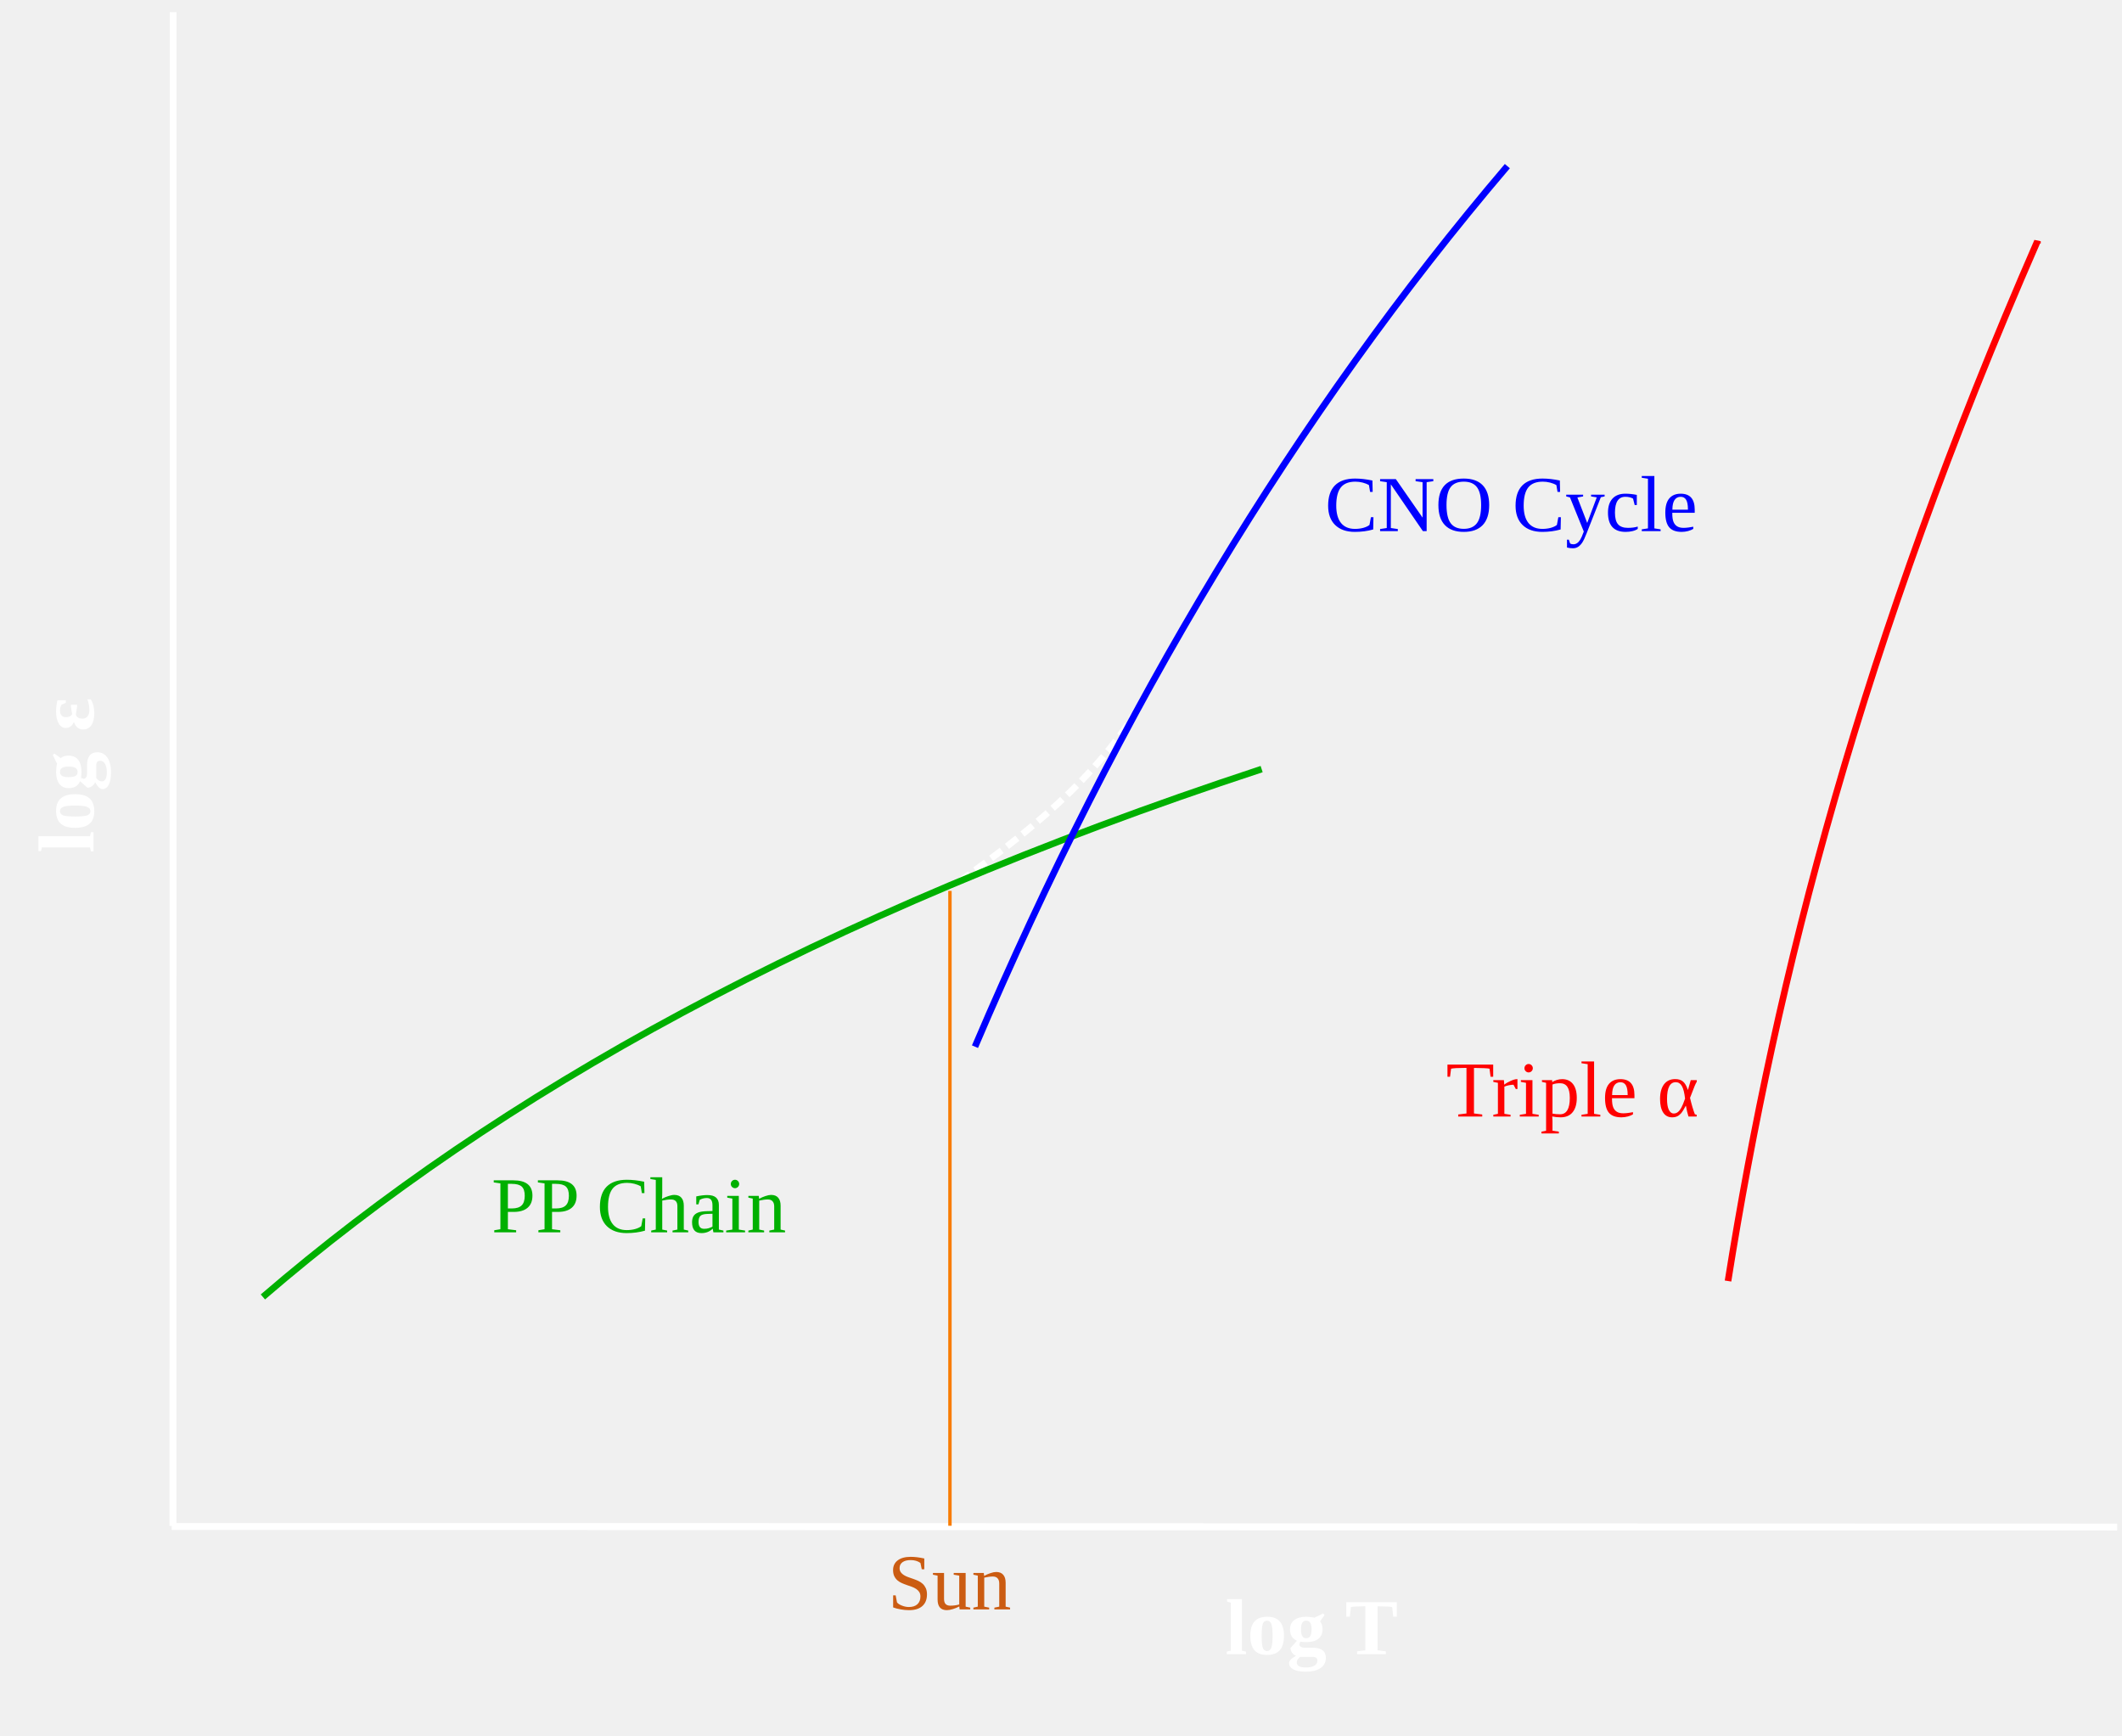
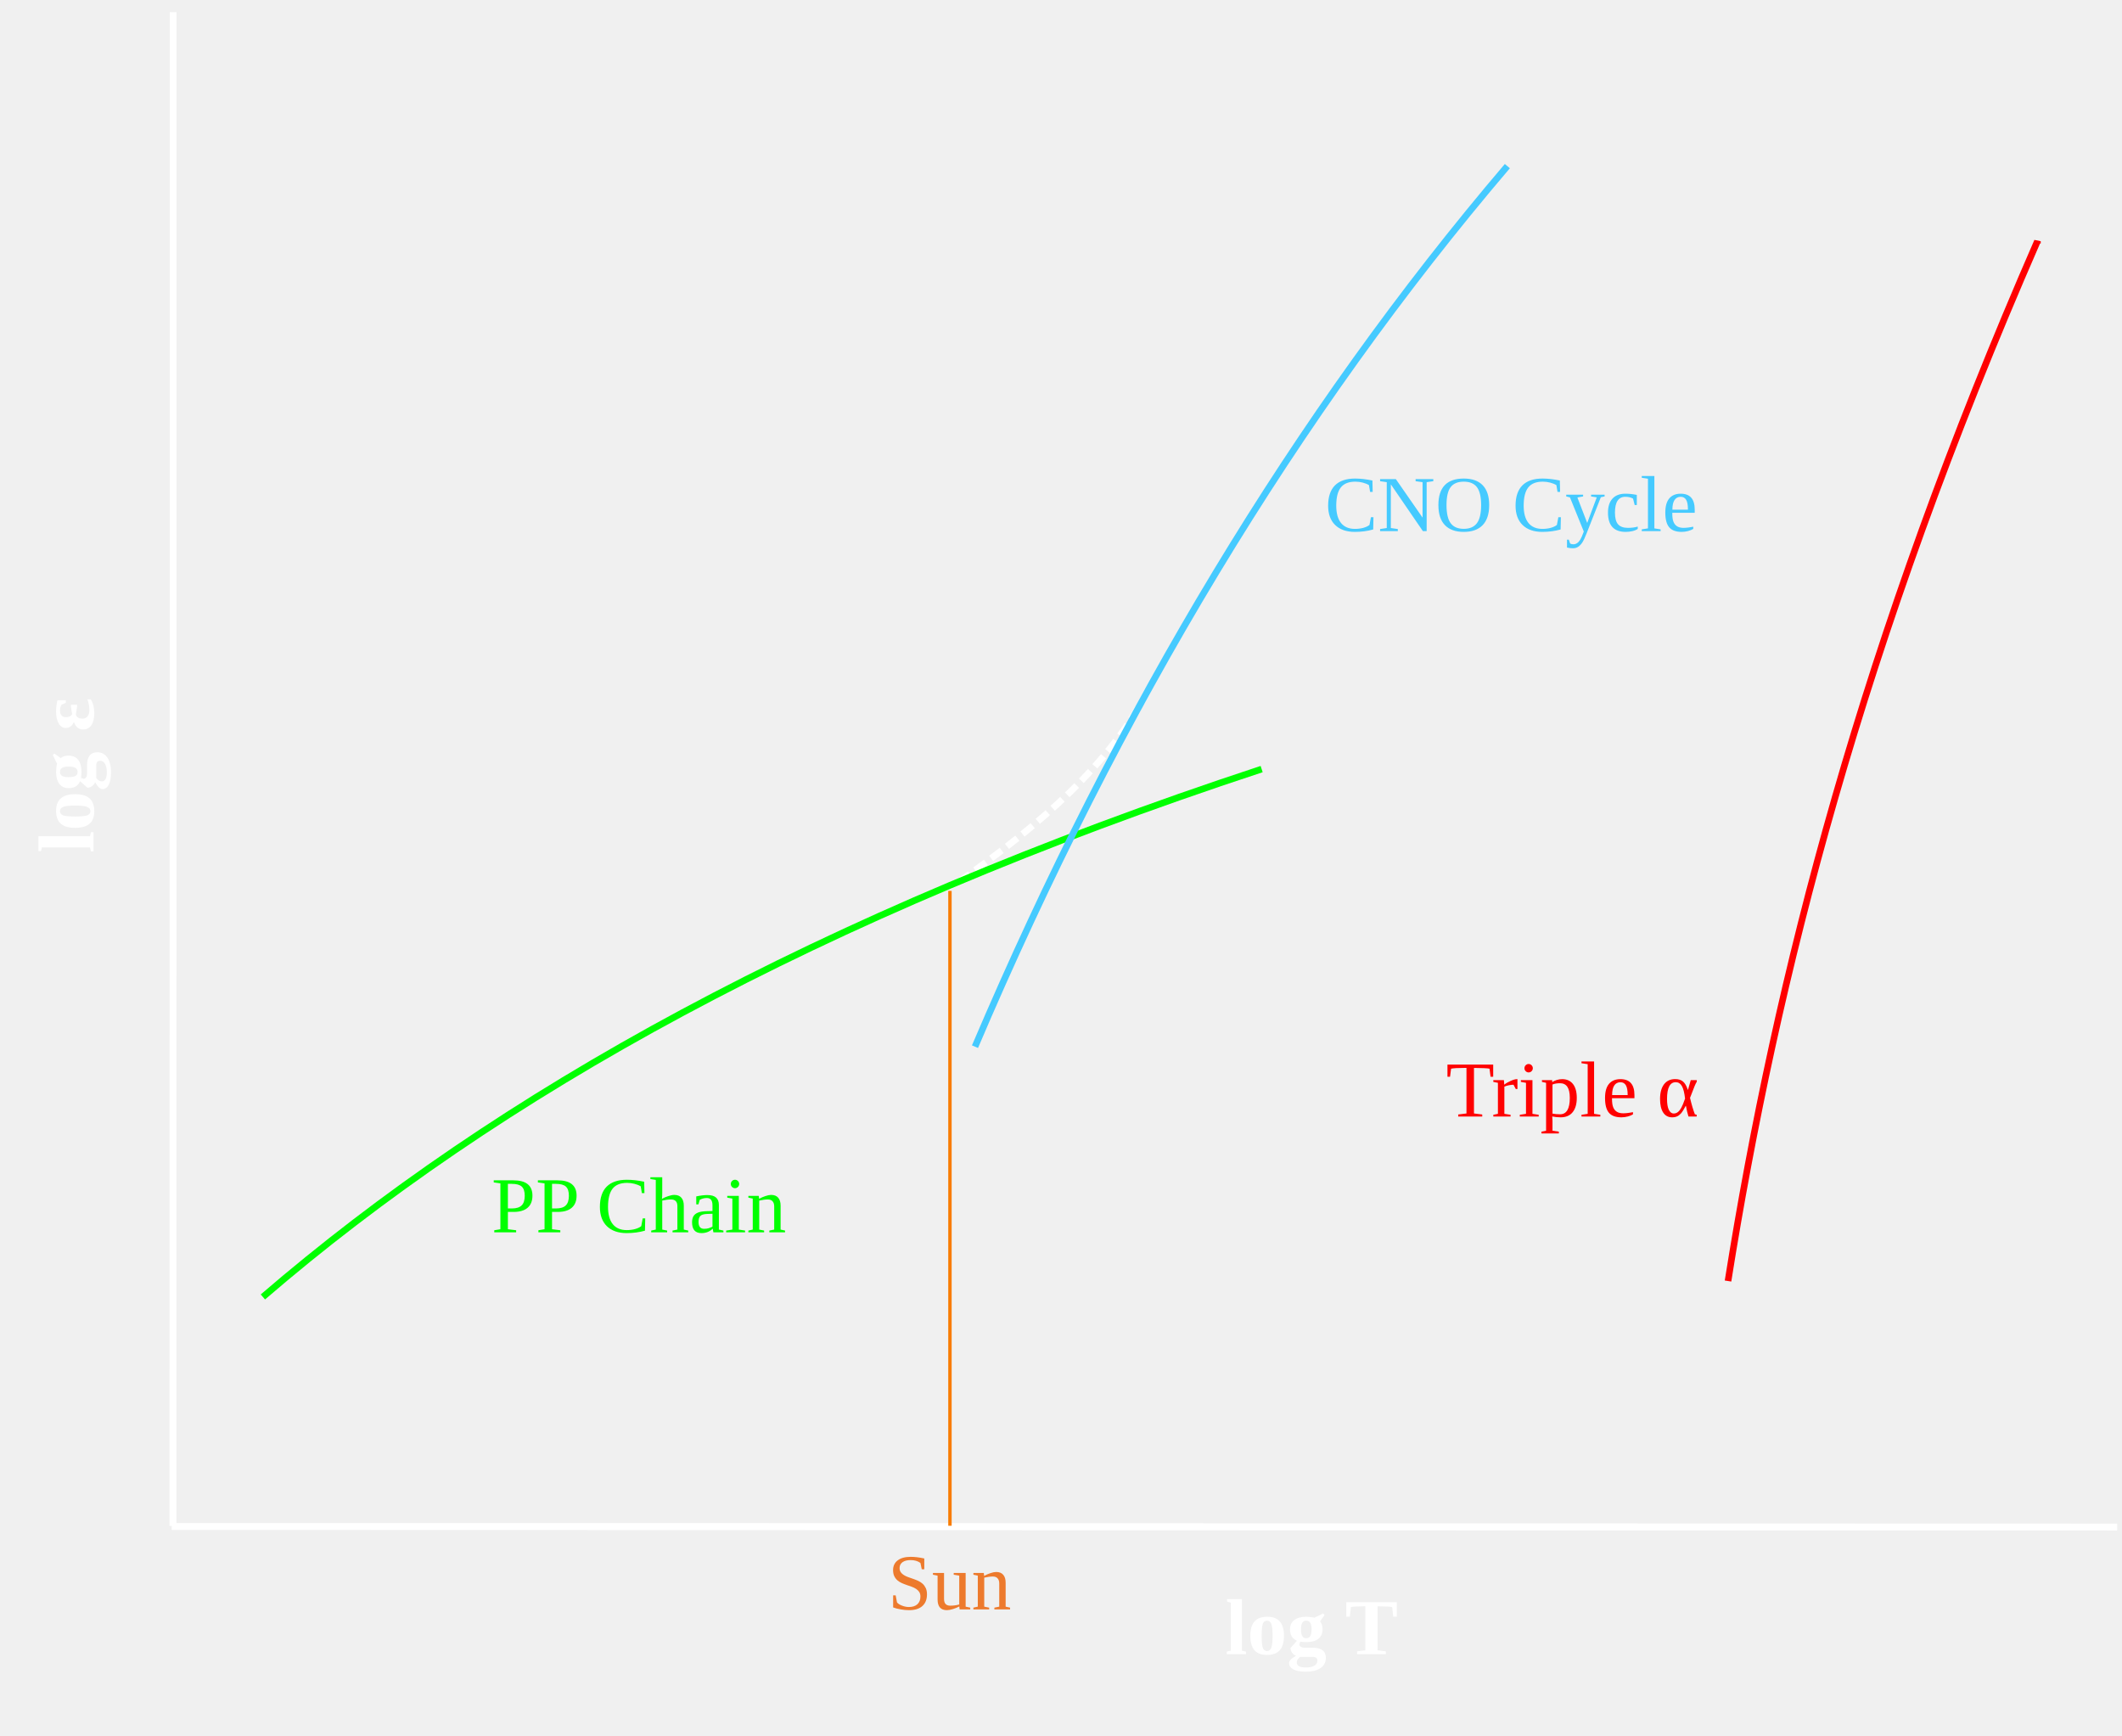
<svg xmlns="http://www.w3.org/2000/svg" width="641.63" height="524.68" id="svg2" version="1.0">
  <defs id="defs4">
    <marker orient="auto" refY="0" refX="0" id="Arrow1Lend" style="overflow:visible">
      <path id="path15025" d="M 0,0 L 5,-5 L -12.5,0 L 5,5 L 0,0 z " style="fill-rule:evenodd;stroke:#ffffff;stroke-width:1pt;marker-start:none" transform="matrix(-0.8,0,0,-0.8,-10,0)" />
    </marker>
  </defs>
  <g id="layer1" transform="translate(-46.39646,-7.426089)">
    <path style="fill:none;fill-rule:evenodd;stroke:#ffffff;stroke-width:2;stroke-linecap:butt;stroke-linejoin:miter;stroke-miterlimit:4;stroke-dasharray:4, 2;stroke-dashoffset:0;stroke-opacity:1" d="M 336.386,273.996 C 360.724,256.814 382.561,238.382 394.17,214.836 L 394.17,214.836" id="path8134" />
    <path style="fill:none;fill-rule:evenodd;stroke:#ffffff;stroke-width:2;stroke-linecap:butt;stroke-linejoin:miter;stroke-miterlimit:4;stroke-dasharray:none;stroke-opacity:1" d="M 98.753,11.178 L 98.676,468.712" id="path2245" />
    <path style="fill:none;fill-rule:evenodd;stroke:#ffffff;stroke-width:2;stroke-linecap:butt;stroke-linejoin:miter;stroke-miterlimit:4;stroke-dasharray:none;stroke-opacity:1" d="M 686.531,469.094 L 98.371,468.941" id="path2251" />
-     <path style="fill:none;fill-rule:evenodd;stroke:#00b000;stroke-width:2;stroke-linecap:butt;stroke-linejoin:miter;marker-start:none;stroke-miterlimit:4;stroke-dasharray:none;stroke-opacity:1" d="M 125.887,399.539 C 196.619,338.644 293,284.345 427.878,239.945" id="path2261" />
-     <path style="fill:none;fill-rule:evenodd;stroke:#0000ff;stroke-width:2;stroke-linecap:butt;stroke-linejoin:miter;stroke-miterlimit:4;stroke-dasharray:none;stroke-opacity:1" d="M 341.202,323.869 C 384.836,221.462 438.359,132.541 502.172,57.65" id="path2263" />
+     <path style="fill:none;fill-rule:evenodd;stroke:#00ff00;stroke-width:2;stroke-linecap:butt;stroke-linejoin:miter;marker-start:none;stroke-miterlimit:4;stroke-dasharray:none;stroke-opacity:1" d="M 125.887,399.539 C 196.619,338.644 293,284.345 427.878,239.945" id="path2261" />
+     <path style="fill:none;fill-rule:evenodd;stroke:#45caff;stroke-width:2;stroke-linecap:butt;stroke-linejoin:miter;stroke-miterlimit:4;stroke-dasharray:none;stroke-opacity:1" d="M 341.202,323.869 C 384.836,221.462 438.359,132.541 502.172,57.65" id="path2263" />
    <path style="fill:none;fill-rule:evenodd;stroke:#ff0000;stroke-width:2;stroke-linecap:butt;stroke-linejoin:miter;stroke-miterlimit:4;stroke-dasharray:none;stroke-opacity:1" d="M 568.899,394.724 C 583.574,302.512 609.414,201.793 662.454,80.35 L 662.454,81.038" id="path2265" />
    <path id="path8083" d="M 98.753,11.178 L 98.676,468.712" style="fill:none;fill-rule:evenodd;stroke:#ffffff;stroke-width:2;stroke-linecap:butt;stroke-linejoin:miter;stroke-miterlimit:4;stroke-dasharray:none;stroke-opacity:1" />
    <path id="path8085" d="M 686.531,469.094 L 98.371,468.941" style="fill:none;fill-rule:evenodd;stroke:#ffffff;stroke-width:2;stroke-linecap:butt;stroke-linejoin:miter;stroke-miterlimit:4;stroke-dasharray:none;stroke-opacity:1" />
-     <path style="font-size:20px;fill:#cb5c12;fill-opacity:1;fill-rule:evenodd;stroke:#f97c00;stroke-width:1.025;stroke-linecap:butt;stroke-linejoin:miter;marker-end:none;stroke-miterlimit:4;stroke-dasharray:none;stroke-dashoffset:0;stroke-opacity:1" d="M 333.635,468.715 L 333.635,276.773" id="path12110" />
+     <path style="font-size:20px;fill:#ED7A2D;fill-opacity:1;fill-rule:evenodd;stroke:#f97c00;stroke-width:1.025;stroke-linecap:butt;stroke-linejoin:miter;marker-end:none;stroke-miterlimit:4;stroke-dasharray:none;stroke-dashoffset:0;stroke-opacity:1" d="M 333.635,468.715 L 333.635,276.773" id="path12110" />
    <text xml:space="preserve" style="font-size:24px;font-style:normal;font-weight:bold;fill:#ffffff;fill-opacity:1;stroke:none;stroke-width:1px;stroke-linecap:butt;stroke-linejoin:miter;stroke-opacity:1;font-family:Times New Roman" x="416.871" y="507.54" id="text9167">
      <tspan id="tspan9169" x="416.871" y="507.54">log T</tspan>
    </text>
    <text xml:space="preserve" style="font-size:24px;font-style:normal;font-weight:bold;fill:#ffffff;fill-opacity:1;stroke:none;stroke-width:1px;stroke-linecap:butt;stroke-linejoin:miter;stroke-opacity:1;font-family:Times New Roman" x="-265.295" y="74.669" id="text9171" transform="matrix(0,-1,1,0,0,0)">
      <tspan id="tspan9173" x="-265.295" y="74.669">log ε</tspan>
    </text>
-     <g style="font-size:24px;font-style:normal;font-weight:normal;fill:#0000ff;fill-opacity:1;stroke:none;stroke-width:1px;stroke-linecap:butt;stroke-linejoin:miter;stroke-opacity:1;font-family:Times New Roman">
+     <g style="font-size:24px;font-style:normal;font-weight:normal;fill:#45caff;fill-opacity:1;stroke:none;stroke-width:1px;stroke-linecap:butt;stroke-linejoin:miter;stroke-opacity:1;font-family:Times New Roman">
      <switch allowReorder="yes">
        <g systemLanguage="de">
          <text x="447" y="168">Bethe-Weizsäcker-Zyklus</text>
        </g>
        <g systemLanguage="el">
          <text x="447" y="168">Κύκλος CNO</text>
        </g>
        <g systemLanguage="fr">
          <text x="447" y="168">Cycle CNO</text>
        </g>
        <g systemLanguage="it">
          <text x="447" y="168">Ciclo CNO</text>
          <text x="447" y="188" style="font-size:16px">(carbonio-azoto-ossigeno)</text>
        </g>
        <g systemLanguage="ja">
          <text x="447" y="168">CNOサイクル</text>
        </g>
        <g systemLanguage="mk">
          <text x="447" y="168">CNO-циклус</text>
        </g>
        <g systemLanguage="nl">
          <text x="447" y="168">Koolstof-stikstofcyclus</text>
        </g>
        <g systemLanguage="pt">
          <text x="447" y="168">Ciclo CNO</text>
        </g>
        <g systemLanguage="ru">
          <text x="447" y="168">CNO-цикл</text>
        </g>
        <g systemLanguage="zh">
          <text x="447" y="168">碳氮氧循環</text>
        </g>
        <g>
          <text x="447" y="168">CNO Cycle</text>
        </g>
      </switch>
    </g>
    <g style="font-size:24px;font-style:normal;font-weight:normal;fill:#ff0000;fill-opacity:1;stroke:none;stroke-width:1px;stroke-linecap:butt;stroke-linejoin:miter;stroke-opacity:1;font-family:Times New Roman">
      <switch allowReorder="yes">
        <g systemLanguage="de">
          <text text-anchor="end" x="560" y="345">Drei-Alpha-Prozess</text>
        </g>
        <g systemLanguage="el">
          <text text-anchor="end" x="560" y="345">Αντίδραση τρία-άλφα</text>
        </g>
        <g systemLanguage="fr">
          <text text-anchor="end" x="560" y="345">Triple α</text>
        </g>
        <g systemLanguage="it">
          <text text-anchor="end" x="560" y="345">Processo tre alfa</text>
        </g>
        <g systemLanguage="ja">
          <text text-anchor="end" x="560" y="345">トリプルアルファ反応</text>
        </g>
        <g systemLanguage="mk">
          <text text-anchor="end" x="560" y="345">Тројна α</text>
        </g>
        <g systemLanguage="nl">
          <text text-anchor="end" x="560" y="345">Triple-alfaproces</text>
        </g>
        <g systemLanguage="pt">
          <text text-anchor="end" x="560" y="345">Processo triplo-alfa</text>
        </g>
        <g systemLanguage="ru">
          <text text-anchor="end" x="560" y="345">Тройная гелиевая реакция</text>
        </g>
        <g systemLanguage="zh">
          <text text-anchor="end" x="560" y="345">氦過程</text>
        </g>
        <g>
          <text text-anchor="end" x="560" y="345">Triple α</text>
        </g>
      </switch>
    </g>
-     <g style="font-size:24px;font-style:normal;font-weight:normal;fill:#00b000;fill-opacity:1;stroke:#00b000;stroke-width:0;stroke-linecap:butt;stroke-linejoin:miter;stroke-opacity:1;font-family:Times New Roman;stroke-miterlimit:4;stroke-dasharray:none">
+     <g style="font-size:24px;font-style:normal;font-weight:normal;fill:#00ff00;fill-opacity:1;stroke:#00ff00;stroke-width:0;stroke-linecap:butt;stroke-linejoin:miter;stroke-opacity:1;font-family:Times New Roman;stroke-miterlimit:4;stroke-dasharray:none">
      <switch allowReorder="yes">
        <g systemLanguage="de">
          <text x="195" y="380">Proton-Proton-Reaktion</text>
        </g>
        <g systemLanguage="el">
          <text x="195" y="380">Αλυσίδα pp</text>
        </g>
        <g systemLanguage="fr">
          <text x="195" y="380">Chaîne proton-proton</text>
        </g>
        <g systemLanguage="it">
          <text x="195" y="380">Catena protone-protone</text>
        </g>
        <g systemLanguage="ja">
          <text x="195" y="380">陽子-陽子連鎖反応</text>
        </g>
        <g systemLanguage="mk">
          <text x="195" y="380">ПП-ланце</text>
        </g>
        <g systemLanguage="nl">
          <text x="195" y="380">Proton-protoncyclus</text>
        </g>
        <g systemLanguage="pt">
          <text x="195" y="380">Cadeia próton-próton</text>
        </g>
        <g systemLanguage="ru">
          <text x="195" y="380">Протон-протонный цикл</text>
        </g>
        <g systemLanguage="zh">
          <text x="195" y="380">質子﹣質子鏈反應</text>
        </g>
        <g>
          <text x="195" y="380">PP Chain</text>
        </g>
      </switch>
    </g>
-     <g style="font-size:24px;font-style:normal;font-weight:normal;fill:#cb5c12;fill-opacity:1;stroke:none;stroke-width:1px;stroke-linecap:butt;stroke-linejoin:miter;stroke-opacity:1;font-family:Times New Roman">
+     <g style="font-size:24px;font-style:normal;font-weight:normal;fill:#ED7A2D;fill-opacity:1;stroke:none;stroke-width:1px;stroke-linecap:butt;stroke-linejoin:miter;stroke-opacity:1;font-family:Times New Roman">
      <switch allowReorder="yes">
        <g systemLanguage="de">
          <text text-anchor="middle" x="333.5" y="494">Sonne</text>
        </g>
        <g systemLanguage="el">
          <text text-anchor="middle" x="333.5" y="494">Ήλιος</text>
        </g>
        <g systemLanguage="fr">
          <text text-anchor="middle" x="333.5" y="494">Soleil</text>
        </g>
        <g systemLanguage="it">
          <text text-anchor="middle" x="333.5" y="494">Sole</text>
        </g>
        <g systemLanguage="ja">
          <text text-anchor="middle" x="333.5" y="494">太陽</text>
        </g>
        <g systemLanguage="mk">
          <text text-anchor="middle" x="333.5" y="494">Сонце</text>
        </g>
        <g systemLanguage="nl">
          <text text-anchor="middle" x="333.5" y="494">Zon</text>
        </g>
        <g systemLanguage="pt">
          <text text-anchor="middle" x="333.5" y="494">Sol</text>
        </g>
        <g systemLanguage="ru">
          <text text-anchor="middle" x="333.5" y="494">Солнце</text>
        </g>
        <g systemLanguage="zh">
          <text text-anchor="middle" x="333.5" y="494">太阳</text>
        </g>
        <g>
          <text text-anchor="middle" x="333.5" y="494">Sun</text>
        </g>
      </switch>
    </g>
  </g>
</svg>
